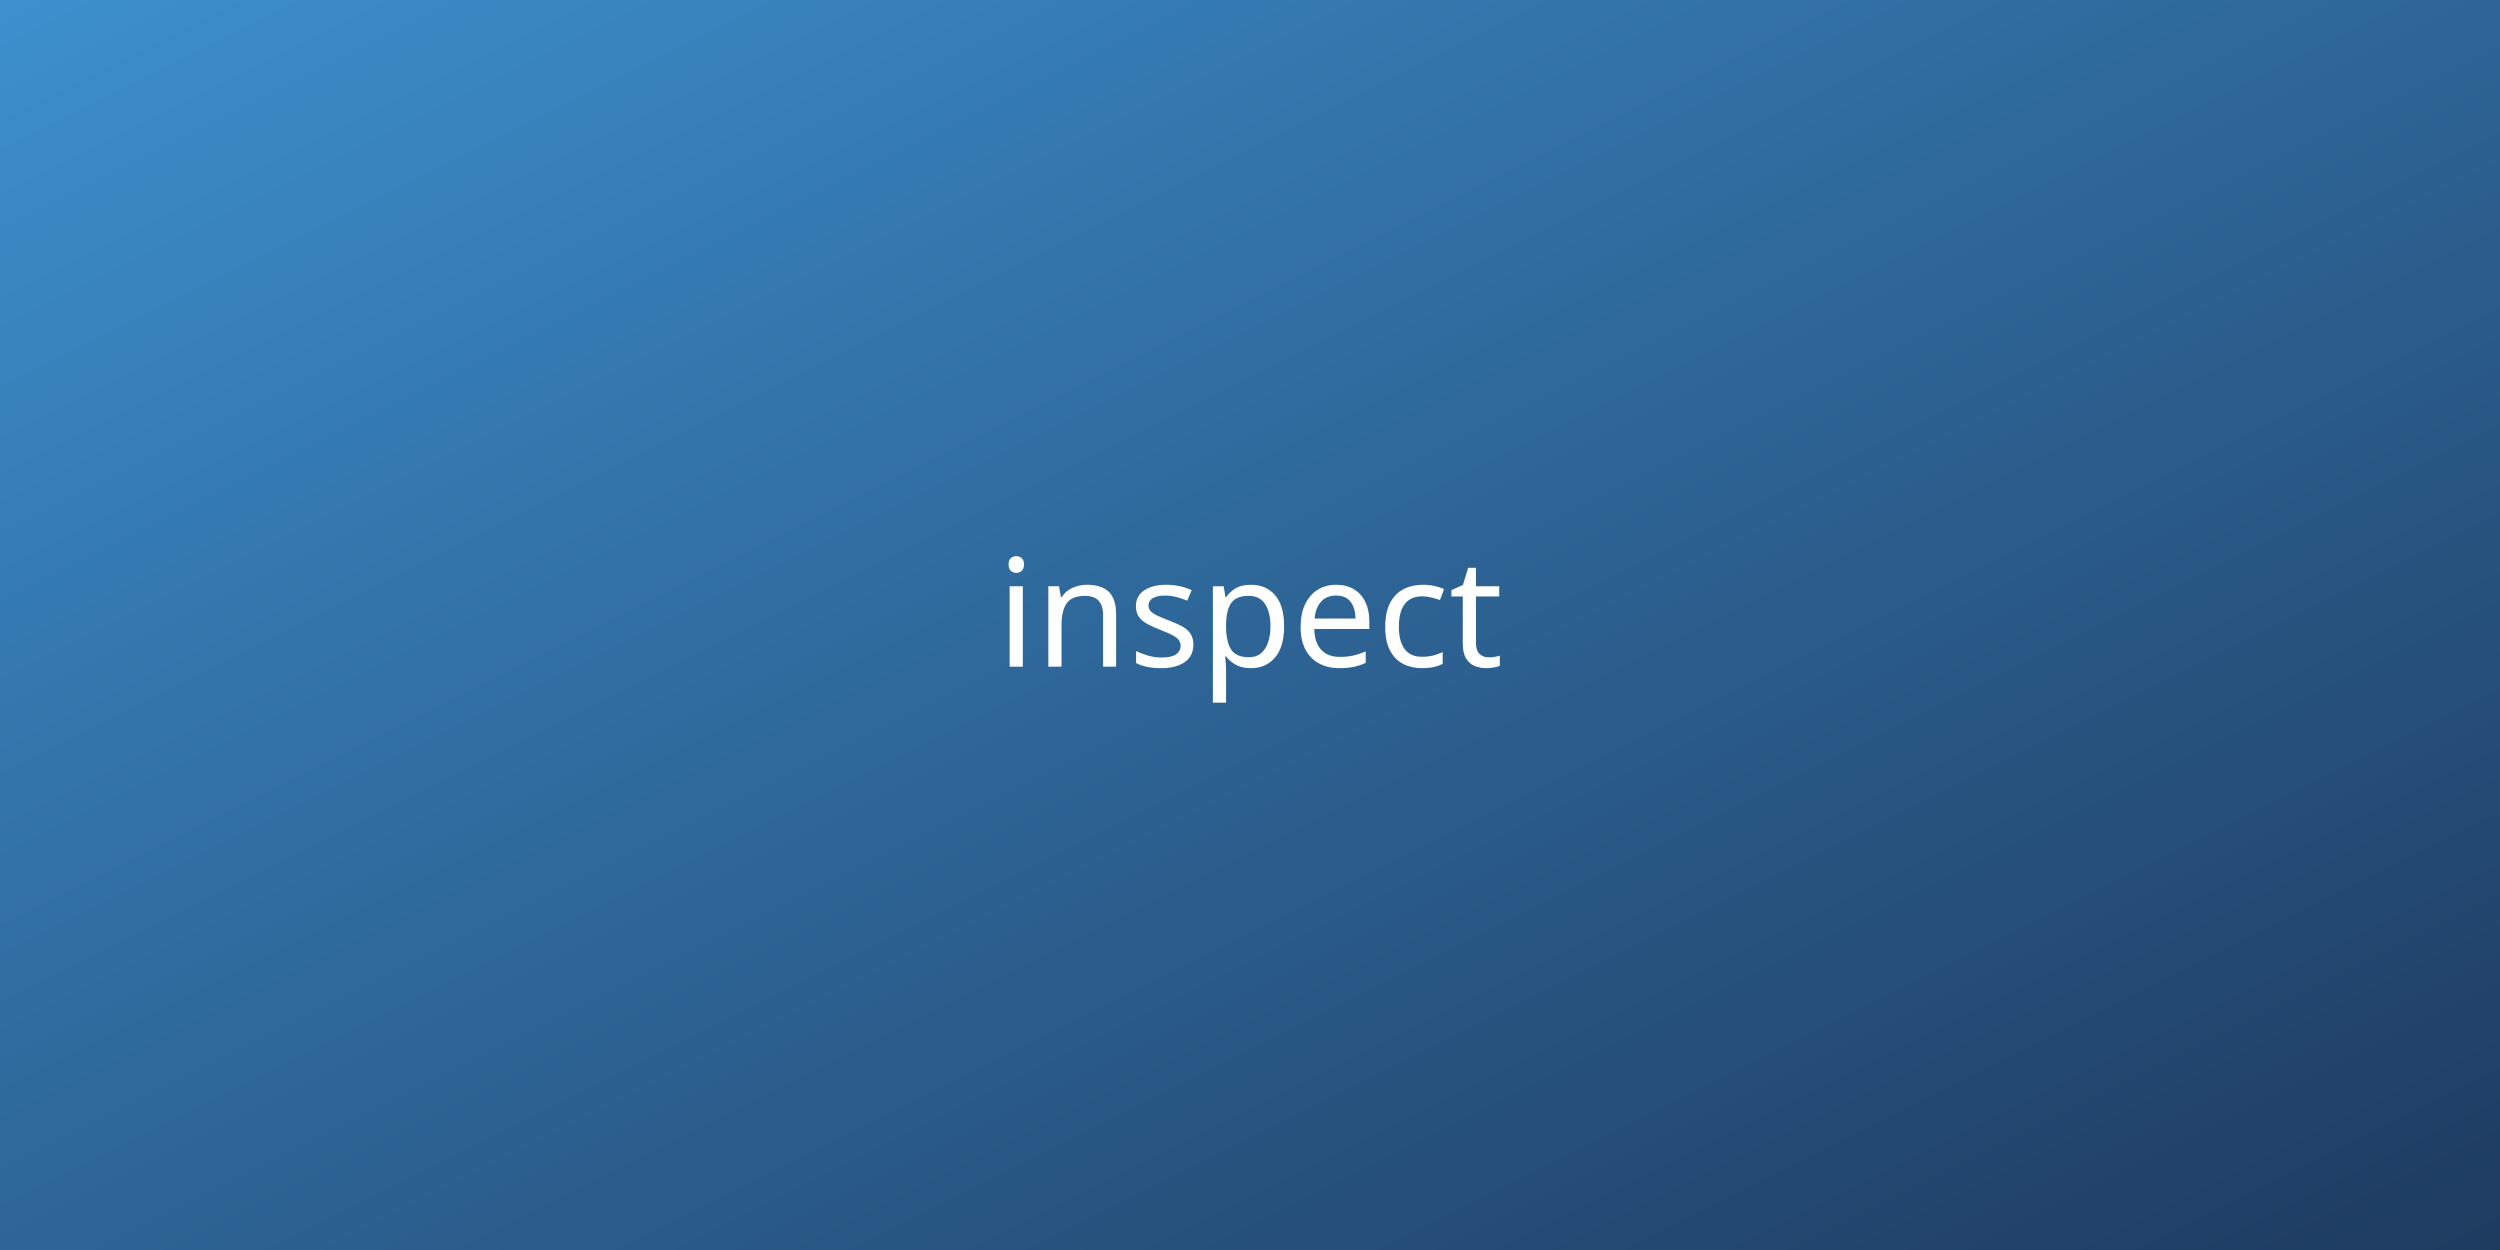
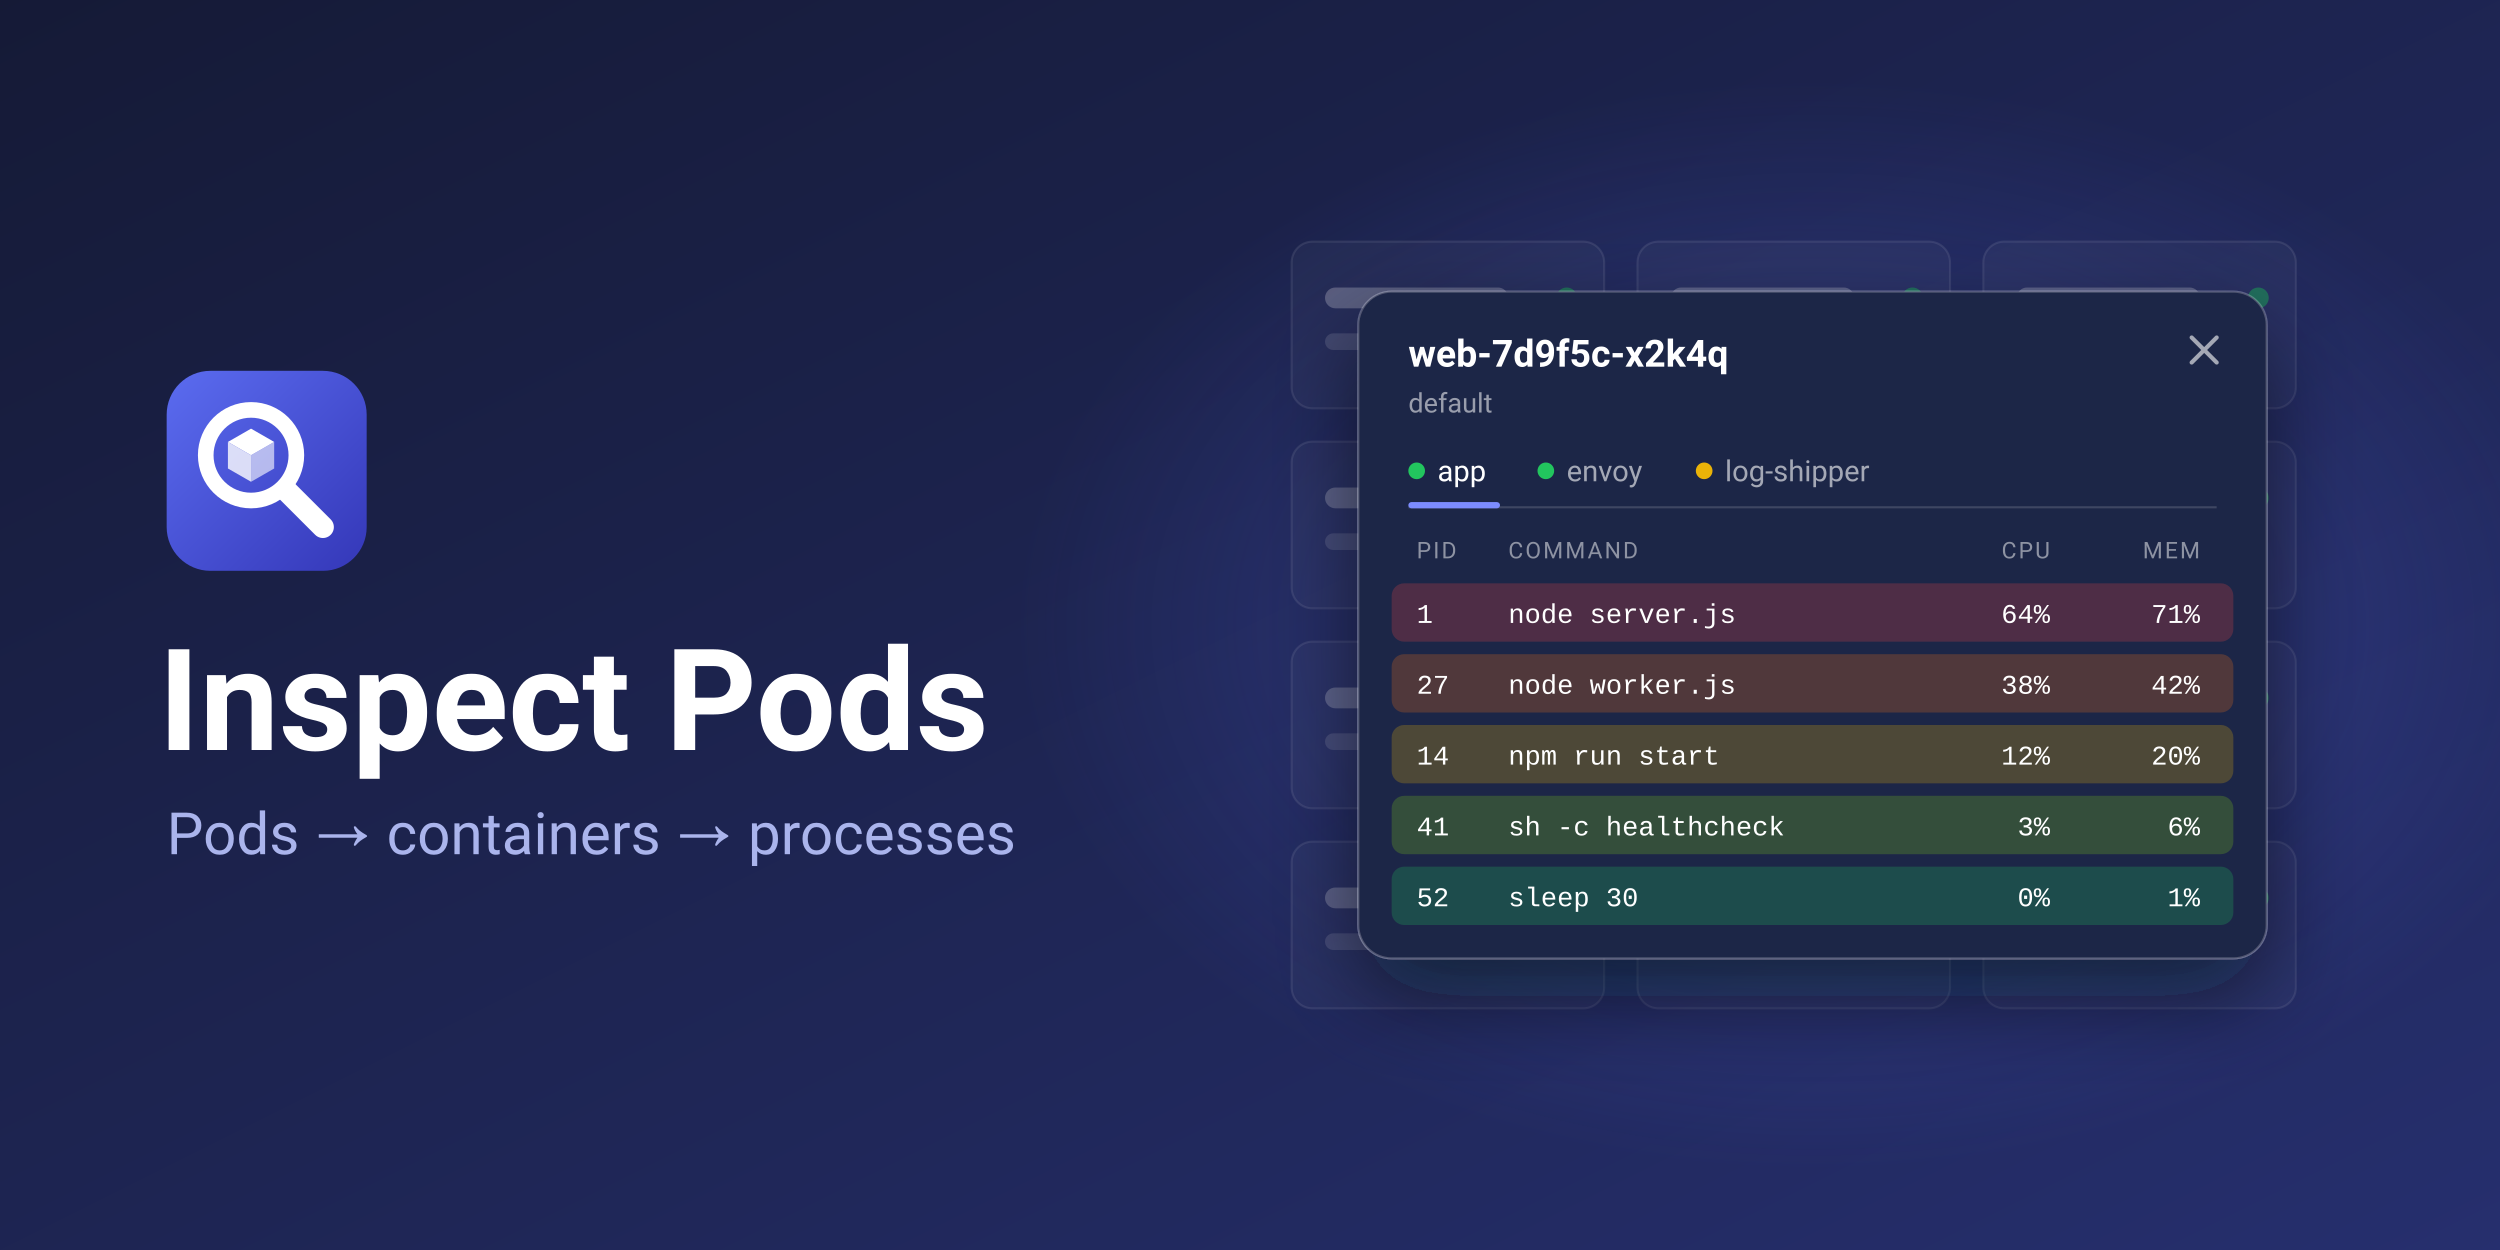
- <svg xmlns="http://www.w3.org/2000/svg" viewBox="0 0 1200 600" width="1200" height="600">
+ <svg xmlns="http://www.w3.org/2000/svg" viewBox="0 0 1200 600" width="1200" height="600" font-family="-apple-system, BlinkMacSystemFont, 'Segoe UI', Roboto, Helvetica, Arial, sans-serif">
  <defs>
    <linearGradient id="background" x1="0" y1="0" x2="1" y2="1">
-       <stop offset="0" stop-color="#3d90ce" />
-       <stop offset="1" stop-color="#1e3a5f" />
+       <stop offset="0" stop-color="#151a36" />
+       <stop offset="1" stop-color="#262f6e" />
    </linearGradient>
+     <linearGradient id="iconBackground" x1="0" y1="0" x2="1" y2="1">
+       <stop offset="0" stop-color="#5b6cf0" />
+       <stop offset="1" stop-color="#3437b8" />
+     </linearGradient>
+     <radialGradient id="glow" cx="0.5" cy="0.5" r="0.5">
+       <stop offset="0" stop-color="#5b6cf0" stop-opacity="0.35" />
+       <stop offset="1" stop-color="#5b6cf0" stop-opacity="0" />
+     </radialGradient>
+     <filter id="shadow" x="-20%" y="-20%" width="140%" height="150%">
+       <feDropShadow dx="0" dy="18" stdDeviation="22" flood-color="#05071a" flood-opacity="0.6" />
+     </filter>
+     <g id="tile">
+       <rect width="150" height="80" rx="10" fill="#ffffff" fill-opacity="0.07" stroke="#ffffff" stroke-opacity="0.2" />
+       <rect x="16" y="22" width="88" height="10" rx="5" fill="#ffffff" fill-opacity="0.55" />
+       <rect x="16" y="44" width="56" height="8" rx="4" fill="#ffffff" fill-opacity="0.3" />
+       <circle cx="132" cy="27" r="5" fill="#22c55e" />
+     </g>
  </defs>
  <rect width="1200" height="600" fill="url(#background)" />
-   <text x="600" y="320" text-anchor="middle" font-family="sans-serif" font-size="72" fill="#ffffff">inspect</text>
+   <ellipse cx="870" cy="300" rx="380" ry="260" fill="url(#glow)" />
+   <g transform="translate(80 178) scale(1.5)">
+     <rect width="64" height="64" rx="14" fill="url(#iconBackground)" />
+     <g fill="#ffffff">
+       <path d="M27 18.5 34.4 22.75 27 27 19.6 22.75z" />
+       <path fill-opacity="0.8" d="M19.6 22.75 27 27v8.5l-7.4-4.25z" />
+       <path fill-opacity="0.6" d="M34.4 22.75 27 27v8.5l7.4-4.25z" />
+     </g>
+     <g fill="none" stroke="#ffffff" stroke-linecap="round">
+       <circle cx="27" cy="27" r="14.5" stroke-width="5" />
+       <path d="M38.5 38.5 50 50" stroke-width="7" />
+     </g>
+   </g>
+   <text x="76" y="360" font-size="68" font-weight="700" fill="#ffffff">Inspect Pods</text>
+   <text x="80" y="410" font-size="28" fill="#aab4ec">Pods → containers → processes</text>
+   <g opacity="0.45">
+     <use href="#tile" x="620" y="116" />
+     <use href="#tile" x="786" y="116" />
+     <use href="#tile" x="952" y="116" />
+     <use href="#tile" x="620" y="212" />
+     <use href="#tile" x="786" y="212" />
+     <use href="#tile" x="952" y="212" />
+     <use href="#tile" x="620" y="308" />
+     <use href="#tile" x="786" y="308" />
+     <use href="#tile" x="952" y="308" />
+     <use href="#tile" x="620" y="404" />
+     <use href="#tile" x="786" y="404" />
+     <use href="#tile" x="952" y="404" />
+   </g>
+   <g filter="url(#shadow)">
+     <rect x="652" y="140" width="436" height="320" rx="16" fill="#1d2547" stroke="#ffffff" stroke-opacity="0.22" />
+   </g>
+   <text x="676" y="176" font-size="18" font-weight="600" fill="#ffffff">web-7d9f5c-x2k4q</text>
+   <text x="676" y="198" font-size="13" fill="#ffffff" fill-opacity="0.55">default</text>
+   <path d="M1052 162l12 12m0-12-12 12" stroke="#ffffff" stroke-opacity="0.6" stroke-width="2" stroke-linecap="round" />
+   <g font-size="14" fill="#ffffff">
+     <circle cx="680" cy="226" r="4" fill="#22c55e" />
+     <text x="690" y="231">app</text>
+     <circle cx="742" cy="226" r="4" fill="#22c55e" />
+     <text x="752" y="231" fill-opacity="0.6">envoy</text>
+     <circle cx="818" cy="226" r="4" fill="#eab308" />
+     <text x="828" y="231" fill-opacity="0.6">log-shipper</text>
+   </g>
+   <rect x="676" y="243" width="388" height="1" fill="#ffffff" fill-opacity="0.15" />
+   <rect x="676" y="241" width="44" height="3" rx="1.5" fill="#7c8cff" />
+   <g font-size="11" letter-spacing="1" fill="#ffffff" fill-opacity="0.5">
+     <text x="680" y="268">PID</text>
+     <text x="724" y="268">COMMAND</text>
+     <text x="984" y="268" text-anchor="end">CPU</text>
+     <text x="1056" y="268" text-anchor="end">MEM</text>
+   </g>
+   <g fill-opacity="0.24">
+     <rect x="668" y="280" width="404" height="28" rx="6" fill="#ef4444" />
+     <rect x="668" y="314" width="404" height="28" rx="6" fill="#f97316" />
+     <rect x="668" y="348" width="404" height="28" rx="6" fill="#eab308" />
+     <rect x="668" y="382" width="404" height="28" rx="6" fill="#84cc16" />
+     <rect x="668" y="416" width="404" height="28" rx="6" fill="#22c55e" />
+   </g>
+   <g font-size="13" fill="#ffffff" font-family="SFMono-Regular, Menlo, Consolas, 'Liberation Mono', monospace">
+     <text x="680" y="299">1</text>
+     <text x="724" y="299">node server.js</text>
+     <text x="984" y="299" text-anchor="end">64%</text>
+     <text x="1056" y="299" text-anchor="end">71%</text>
+     <text x="680" y="333">27</text>
+     <text x="724" y="333">node worker.js</text>
+     <text x="984" y="333" text-anchor="end">38%</text>
+     <text x="1056" y="333" text-anchor="end">42%</text>
+     <text x="680" y="367">14</text>
+     <text x="724" y="367">npm run start</text>
+     <text x="984" y="367" text-anchor="end">12%</text>
+     <text x="1056" y="367" text-anchor="end">20%</text>
+     <text x="680" y="401">41</text>
+     <text x="724" y="401">sh -c healthcheck</text>
+     <text x="984" y="401" text-anchor="end">3%</text>
+     <text x="1056" y="401" text-anchor="end">6%</text>
+     <text x="680" y="435">52</text>
+     <text x="724" y="435">sleep 30</text>
+     <text x="984" y="435" text-anchor="end">0%</text>
+     <text x="1056" y="435" text-anchor="end">1%</text>
+   </g>
</svg>
